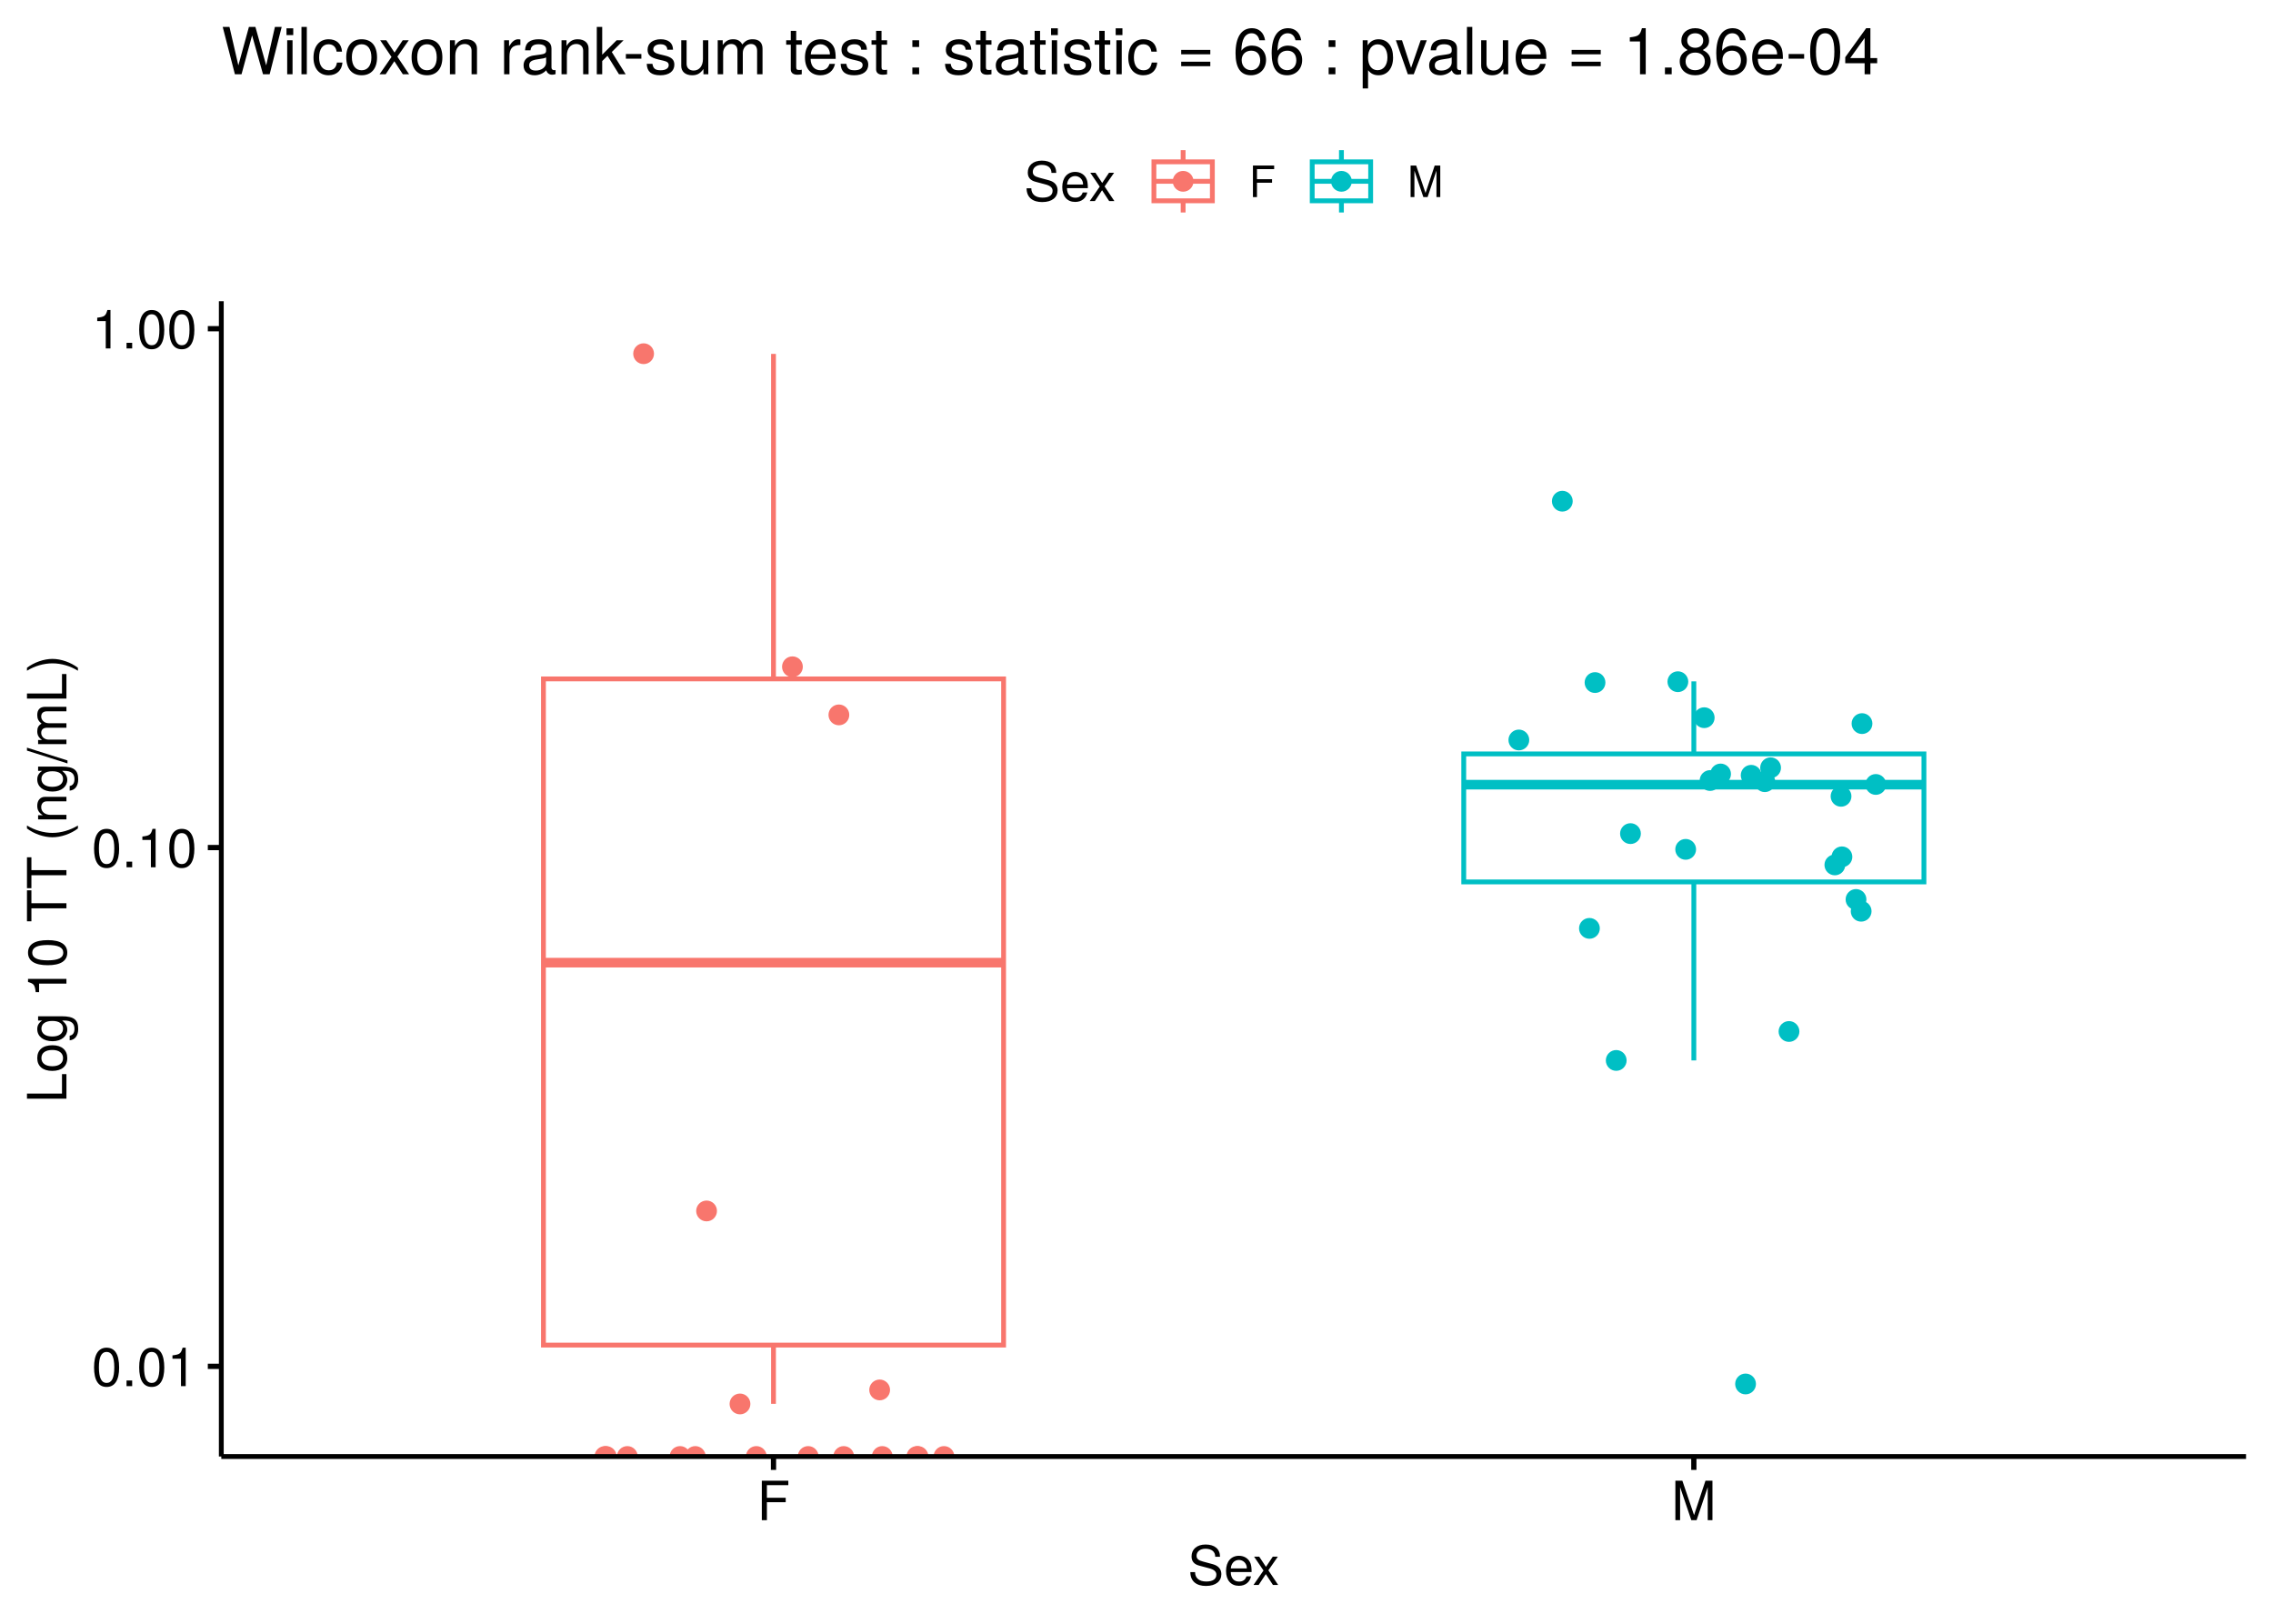
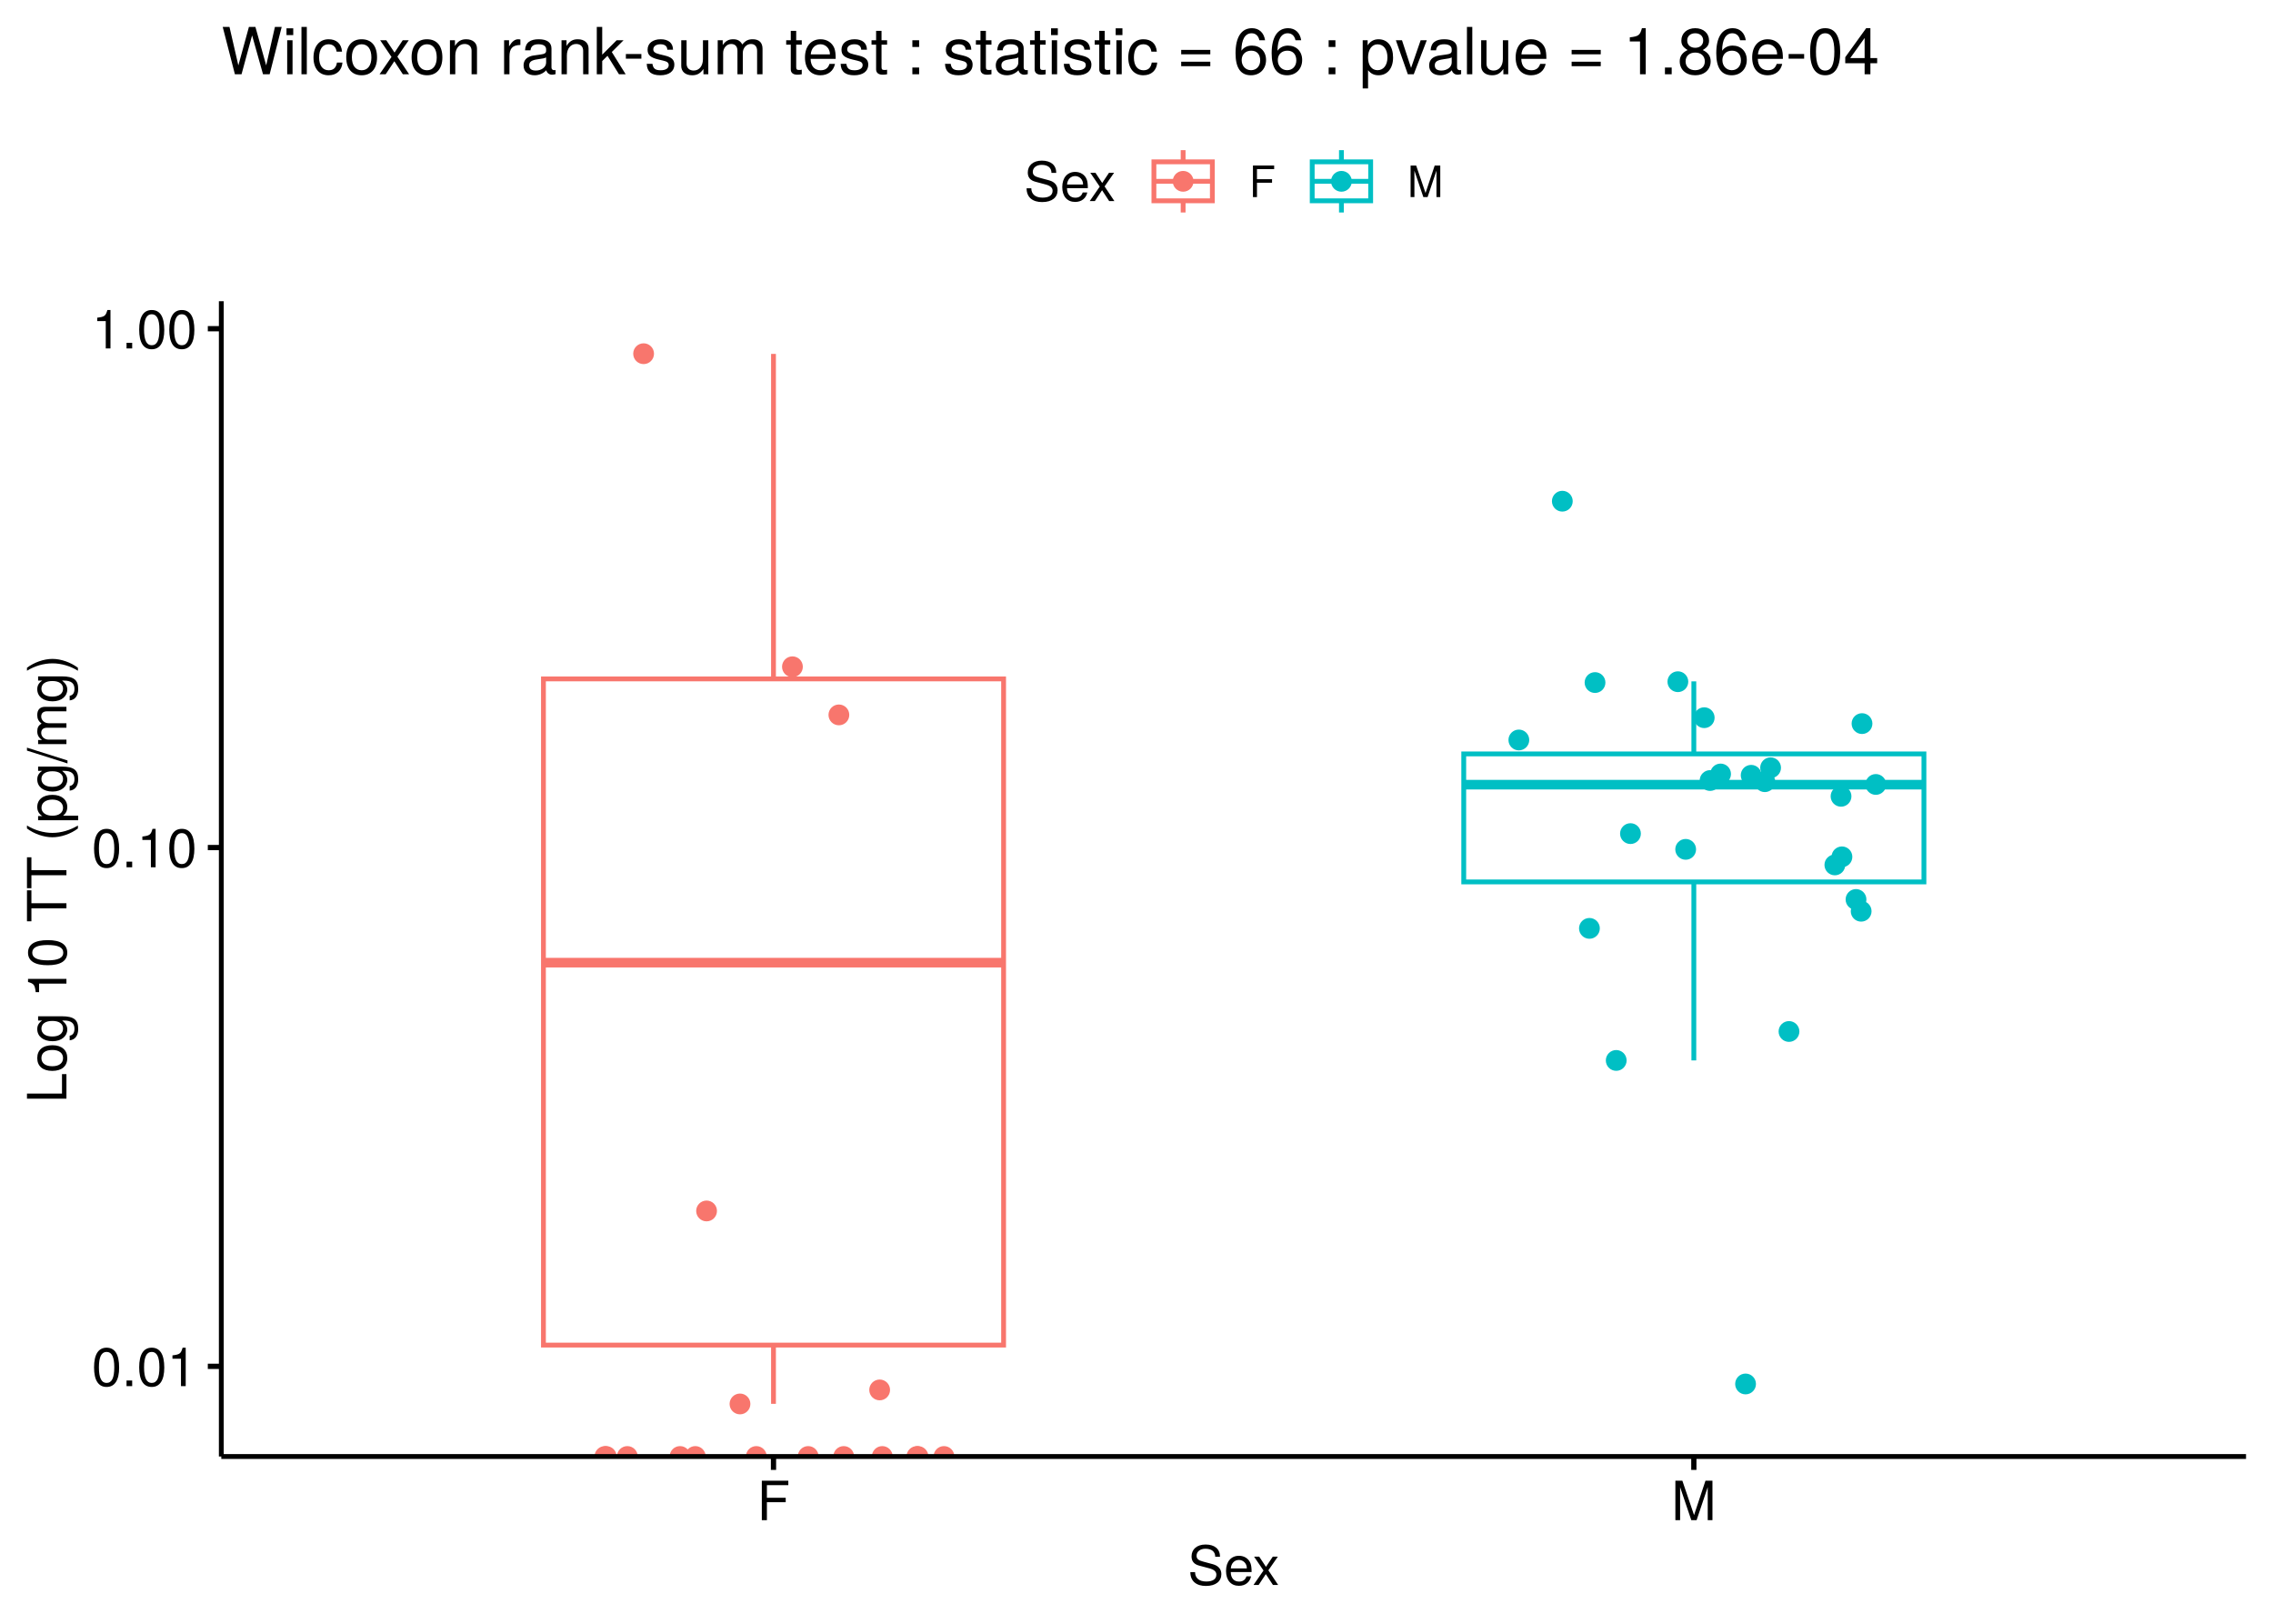
<svg xmlns="http://www.w3.org/2000/svg" class="svglite" width="504.00pt" height="360.00pt" viewBox="0 0 504.00 360.00">
  <defs>
    <style type="text/css">
    .svglite line, .svglite polyline, .svglite polygon, .svglite path, .svglite rect, .svglite circle {
      fill: none;
      stroke: #000000;
      stroke-linecap: round;
      stroke-linejoin: round;
      stroke-miterlimit: 10.00;
    }
    .svglite text {
      white-space: pre;
    }
  </style>
  </defs>
  <rect width="100%" height="100%" style="stroke: none; fill: #FFFFFF;" />
  <defs>
    <clipPath id="cpMC4wMHw1MDQuMDB8MC4wMHwzNjAuMDA=">
      <rect x="0.00" y="0.00" width="504.00" height="360.00" />
    </clipPath>
  </defs>
  <g clip-path="url(#cpMC4wMHw1MDQuMDB8MC4wMHwzNjAuMDA=)">
    <rect x="0.00" y="0.00" width="504.00" height="360.00" style="stroke-width: 1.16; stroke: #FFFFFF; fill: #FFFFFF;" />
  </g>
  <defs>
    <clipPath id="cpNDkuMDd8NDk4LjAyfDY2Ljc4fDMyMi45Mg==">
      <rect x="49.07" y="66.78" width="448.95" height="256.14" />
    </clipPath>
  </defs>
  <g clip-path="url(#cpNDkuMDd8NDk4LjAyfDY2Ljc4fDMyMi45Mg==)">
    <rect x="49.07" y="66.78" width="448.95" height="256.14" style="stroke-width: 1.16; stroke: none; fill: #FFFFFF;" />
    <line x1="171.51" y1="150.52" x2="171.51" y2="78.46" style="stroke-width: 1.07; stroke: #F8766D; stroke-linecap: butt;" />
    <line x1="171.51" y1="298.22" x2="171.51" y2="311.25" style="stroke-width: 1.07; stroke: #F8766D; stroke-linecap: butt;" />
    <polygon points="120.50,150.52 120.50,298.22 222.53,298.22 222.53,150.52 120.50,150.52 " style="stroke-width: 1.07; stroke: #F8766D; stroke-linecap: butt; stroke-linejoin: miter; fill: #FFFFFF;" />
    <line x1="120.50" y1="213.43" x2="222.53" y2="213.43" style="stroke-width: 2.13; stroke: #F8766D; stroke-linecap: butt; stroke-linejoin: miter;" />
    <line x1="375.58" y1="167.15" x2="375.58" y2="151.07" style="stroke-width: 1.07; stroke: #00BFC4; stroke-linecap: butt;" />
    <line x1="375.58" y1="195.53" x2="375.58" y2="235.10" style="stroke-width: 1.07; stroke: #00BFC4; stroke-linecap: butt;" />
    <polygon points="324.56,167.15 324.56,195.53 426.60,195.53 426.60,167.15 324.56,167.15 " style="stroke-width: 1.07; stroke: #00BFC4; stroke-linecap: butt; stroke-linejoin: miter; fill: #FFFFFF;" />
    <line x1="324.56" y1="173.97" x2="426.60" y2="173.97" style="stroke-width: 2.13; stroke: #00BFC4; stroke-linecap: butt; stroke-linejoin: miter;" />
    <circle cx="154.17" cy="322.92" r="1.95" style="stroke-width: 0.71; stroke: #F8766D; fill: #F8766D;" />
    <circle cx="195.05" cy="308.16" r="1.95" style="stroke-width: 0.71; stroke: #F8766D; fill: #F8766D;" />
    <circle cx="164.08" cy="311.27" r="1.95" style="stroke-width: 0.71; stroke: #F8766D; fill: #F8766D;" />
    <circle cx="406.85" cy="191.76" r="1.95" style="stroke-width: 0.71; stroke: #00BFC4; fill: #00BFC4;" />
    <circle cx="411.54" cy="199.42" r="1.95" style="stroke-width: 0.71; stroke: #00BFC4; fill: #00BFC4;" />
    <circle cx="134.42" cy="322.92" r="1.95" style="stroke-width: 0.71; stroke: #F8766D; fill: #F8766D;" />
    <circle cx="377.88" cy="159.12" r="1.95" style="stroke-width: 0.71; stroke: #00BFC4; fill: #00BFC4;" />
    <circle cx="203.55" cy="322.92" r="1.95" style="stroke-width: 0.71; stroke: #F8766D; fill: #F8766D;" />
    <circle cx="175.71" cy="147.83" r="1.95" style="stroke-width: 0.71; stroke: #F8766D; fill: #F8766D;" />
    <circle cx="372.04" cy="151.14" r="1.95" style="stroke-width: 0.71; stroke: #00BFC4; fill: #00BFC4;" />
    <circle cx="412.87" cy="160.43" r="1.95" style="stroke-width: 0.71; stroke: #00BFC4; fill: #00BFC4;" />
    <circle cx="167.70" cy="322.92" r="1.95" style="stroke-width: 0.71; stroke: #F8766D; fill: #F8766D;" />
    <circle cx="186.01" cy="158.50" r="1.95" style="stroke-width: 0.71; stroke: #F8766D; fill: #F8766D;" />
    <circle cx="381.51" cy="171.60" r="1.95" style="stroke-width: 0.71; stroke: #00BFC4; fill: #00BFC4;" />
    <circle cx="139.10" cy="322.92" r="1.95" style="stroke-width: 0.71; stroke: #F8766D; fill: #F8766D;" />
    <circle cx="408.22" cy="176.55" r="1.95" style="stroke-width: 0.71; stroke: #00BFC4; fill: #00BFC4;" />
    <circle cx="150.79" cy="322.92" r="1.95" style="stroke-width: 0.71; stroke: #F8766D; fill: #F8766D;" />
    <circle cx="134.13" cy="322.92" r="1.95" style="stroke-width: 0.71; stroke: #F8766D; fill: #F8766D;" />
    <circle cx="361.53" cy="184.82" r="1.95" style="stroke-width: 0.71; stroke: #00BFC4; fill: #00BFC4;" />
    <circle cx="412.68" cy="202.03" r="1.95" style="stroke-width: 0.71; stroke: #00BFC4; fill: #00BFC4;" />
    <circle cx="203.31" cy="322.92" r="1.95" style="stroke-width: 0.71; stroke: #F8766D; fill: #F8766D;" />
    <circle cx="391.32" cy="173.31" r="1.95" style="stroke-width: 0.71; stroke: #00BFC4; fill: #00BFC4;" />
    <circle cx="387.05" cy="306.84" r="1.95" style="stroke-width: 0.71; stroke: #00BFC4; fill: #00BFC4;" />
    <circle cx="415.93" cy="173.92" r="1.95" style="stroke-width: 0.71; stroke: #00BFC4; fill: #00BFC4;" />
    <circle cx="388.29" cy="171.89" r="1.95" style="stroke-width: 0.71; stroke: #00BFC4; fill: #00BFC4;" />
    <circle cx="392.60" cy="170.22" r="1.95" style="stroke-width: 0.71; stroke: #00BFC4; fill: #00BFC4;" />
    <circle cx="379.18" cy="173.05" r="1.95" style="stroke-width: 0.71; stroke: #00BFC4; fill: #00BFC4;" />
    <circle cx="179.20" cy="322.92" r="1.95" style="stroke-width: 0.71; stroke: #F8766D; fill: #F8766D;" />
    <circle cx="358.37" cy="235.11" r="1.95" style="stroke-width: 0.71; stroke: #00BFC4; fill: #00BFC4;" />
    <circle cx="142.71" cy="78.42" r="1.95" style="stroke-width: 0.71; stroke: #F8766D; fill: #F8766D;" />
    <circle cx="209.31" cy="322.92" r="1.95" style="stroke-width: 0.71; stroke: #F8766D; fill: #F8766D;" />
    <circle cx="408.42" cy="189.97" r="1.95" style="stroke-width: 0.71; stroke: #00BFC4; fill: #00BFC4;" />
    <circle cx="187.08" cy="322.92" r="1.95" style="stroke-width: 0.71; stroke: #F8766D; fill: #F8766D;" />
    <circle cx="195.63" cy="322.92" r="1.95" style="stroke-width: 0.71; stroke: #F8766D; fill: #F8766D;" />
    <circle cx="336.78" cy="164.06" r="1.95" style="stroke-width: 0.71; stroke: #00BFC4; fill: #00BFC4;" />
    <circle cx="373.77" cy="188.31" r="1.95" style="stroke-width: 0.71; stroke: #00BFC4; fill: #00BFC4;" />
    <circle cx="396.68" cy="228.69" r="1.95" style="stroke-width: 0.71; stroke: #00BFC4; fill: #00BFC4;" />
    <circle cx="352.43" cy="205.83" r="1.95" style="stroke-width: 0.71; stroke: #00BFC4; fill: #00BFC4;" />
    <circle cx="156.67" cy="268.48" r="1.95" style="stroke-width: 0.71; stroke: #F8766D; fill: #F8766D;" />
    <circle cx="353.67" cy="151.33" r="1.95" style="stroke-width: 0.71; stroke: #00BFC4; fill: #00BFC4;" />
    <circle cx="346.42" cy="111.12" r="1.95" style="stroke-width: 0.71; stroke: #00BFC4; fill: #00BFC4;" />
  </g>
  <g clip-path="url(#cpMC4wMHw1MDQuMDB8MC4wMHwzNjAuMDA=)">
    <polyline points="49.07,322.92 49.07,66.78 " style="stroke-width: 1.07; stroke-linecap: butt;" />
    <text x="43.69" y="307.31" text-anchor="end" style="font-size: 12.00px; font-weight: 0; font-family: &quot;TeX Gyre Heros&quot;;" textLength="23.36px" lengthAdjust="spacingAndGlyphs">0.01</text>
    <text x="43.69" y="192.28" text-anchor="end" style="font-size: 12.00px; font-weight: 0; font-family: &quot;TeX Gyre Heros&quot;;" textLength="23.36px" lengthAdjust="spacingAndGlyphs">0.10</text>
    <text x="43.69" y="77.25" text-anchor="end" style="font-size: 12.00px; font-weight: 0; font-family: &quot;TeX Gyre Heros&quot;;" textLength="23.36px" lengthAdjust="spacingAndGlyphs">1.00</text>
    <polyline points="46.08,302.93 49.07,302.93 " style="stroke-width: 1.16; stroke-linecap: butt;" />
    <polyline points="46.08,187.91 49.07,187.91 " style="stroke-width: 1.16; stroke-linecap: butt;" />
    <polyline points="46.08,72.88 49.07,72.88 " style="stroke-width: 1.16; stroke-linecap: butt;" />
    <polyline points="49.07,322.92 498.02,322.92 " style="stroke-width: 1.07; stroke-linecap: butt;" />
    <polyline points="171.51,325.90 171.51,322.92 " style="stroke-width: 1.16; stroke-linecap: butt;" />
    <polyline points="375.58,325.90 375.58,322.92 " style="stroke-width: 1.16; stroke-linecap: butt;" />
    <text x="171.51" y="337.04" text-anchor="middle" style="font-size: 12.00px; font-weight: 0; font-family: &quot;TeX Gyre Heros&quot;;" textLength="7.33px" lengthAdjust="spacingAndGlyphs">F</text>
    <text x="375.58" y="337.04" text-anchor="middle" style="font-size: 12.00px; font-weight: 0; font-family: &quot;TeX Gyre Heros&quot;;" textLength="9.99px" lengthAdjust="spacingAndGlyphs">M</text>
    <text x="273.55" y="351.40" text-anchor="middle" style="font-size: 12.00px; font-weight: 0; font-family: &quot;TeX Gyre Heros&quot;;" textLength="20.68px" lengthAdjust="spacingAndGlyphs">Sex</text>
-     <text transform="translate(14.73,194.85) rotate(-90)" text-anchor="middle" style="font-size: 12.00px; font-weight: 0; font-family: &quot;TeX Gyre Heros&quot;;" textLength="99.37px" lengthAdjust="spacingAndGlyphs">Log 10 TT (ng/mL)</text>
+     <text transform="translate(14.73,194.85) rotate(-90)" text-anchor="middle" style="font-size: 12.00px; font-weight: 0; font-family: &quot;TeX Gyre Heros&quot;;" textLength="99.37px" lengthAdjust="spacingAndGlyphs">Log 10 TT (pg/mg)</text>
    <rect x="221.07" y="25.58" width="104.96" height="29.24" style="stroke-width: 1.16; stroke: none; fill: #FFFFFF;" />
    <text x="227.05" y="44.58" style="font-size: 12.00px; font-weight: 0; font-family: &quot;TeX Gyre Heros&quot;;" textLength="20.68px" lengthAdjust="spacingAndGlyphs">Sex</text>
    <polyline points="262.34,47.11 262.34,44.52 " style="stroke-width: 1.07; stroke: #F8766D; stroke-linecap: butt; stroke-linejoin: miter;" />
    <polyline points="262.34,35.88 262.34,33.29 " style="stroke-width: 1.07; stroke: #F8766D; stroke-linecap: butt; stroke-linejoin: miter;" />
    <rect x="255.86" y="35.88" width="12.96" height="8.64" style="stroke-width: 1.07; stroke: #F8766D; stroke-linecap: butt; stroke-linejoin: miter; fill: #FFFFFF;" />
    <polyline points="255.86,40.20 268.82,40.20 " style="stroke-width: 1.07; stroke: #F8766D; stroke-linecap: butt; stroke-linejoin: miter;" />
    <circle cx="262.34" cy="40.20" r="1.95" style="stroke-width: 0.71; stroke: #F8766D; fill: #F8766D;" />
    <polyline points="297.44,47.11 297.44,44.52 " style="stroke-width: 1.07; stroke: #00BFC4; stroke-linecap: butt; stroke-linejoin: miter;" />
    <polyline points="297.44,35.88 297.44,33.29 " style="stroke-width: 1.07; stroke: #00BFC4; stroke-linecap: butt; stroke-linejoin: miter;" />
    <rect x="290.96" y="35.88" width="12.96" height="8.64" style="stroke-width: 1.07; stroke: #00BFC4; stroke-linecap: butt; stroke-linejoin: miter; fill: #FFFFFF;" />
    <polyline points="290.96,40.20 303.92,40.20 " style="stroke-width: 1.07; stroke: #00BFC4; stroke-linecap: butt; stroke-linejoin: miter;" />
    <circle cx="297.44" cy="40.20" r="1.95" style="stroke-width: 0.71; stroke: #00BFC4; fill: #00BFC4;" />
    <text x="276.96" y="43.70" style="font-size: 9.60px; font-weight: 0; font-family: &quot;TeX Gyre Heros&quot;;" textLength="5.86px" lengthAdjust="spacingAndGlyphs">F</text>
    <text x="312.06" y="43.70" style="font-size: 9.60px; font-weight: 0; font-family: &quot;TeX Gyre Heros&quot;;" textLength="7.99px" lengthAdjust="spacingAndGlyphs">M</text>
    <text x="49.07" y="16.47" style="font-size: 14.40px; font-weight: 0; font-family: &quot;TeX Gyre Heros&quot;;" textLength="369.53px" lengthAdjust="spacingAndGlyphs">Wilcoxon rank-sum test : statistic = 66 : pvalue = 1.86e-04</text>
  </g>
</svg>
